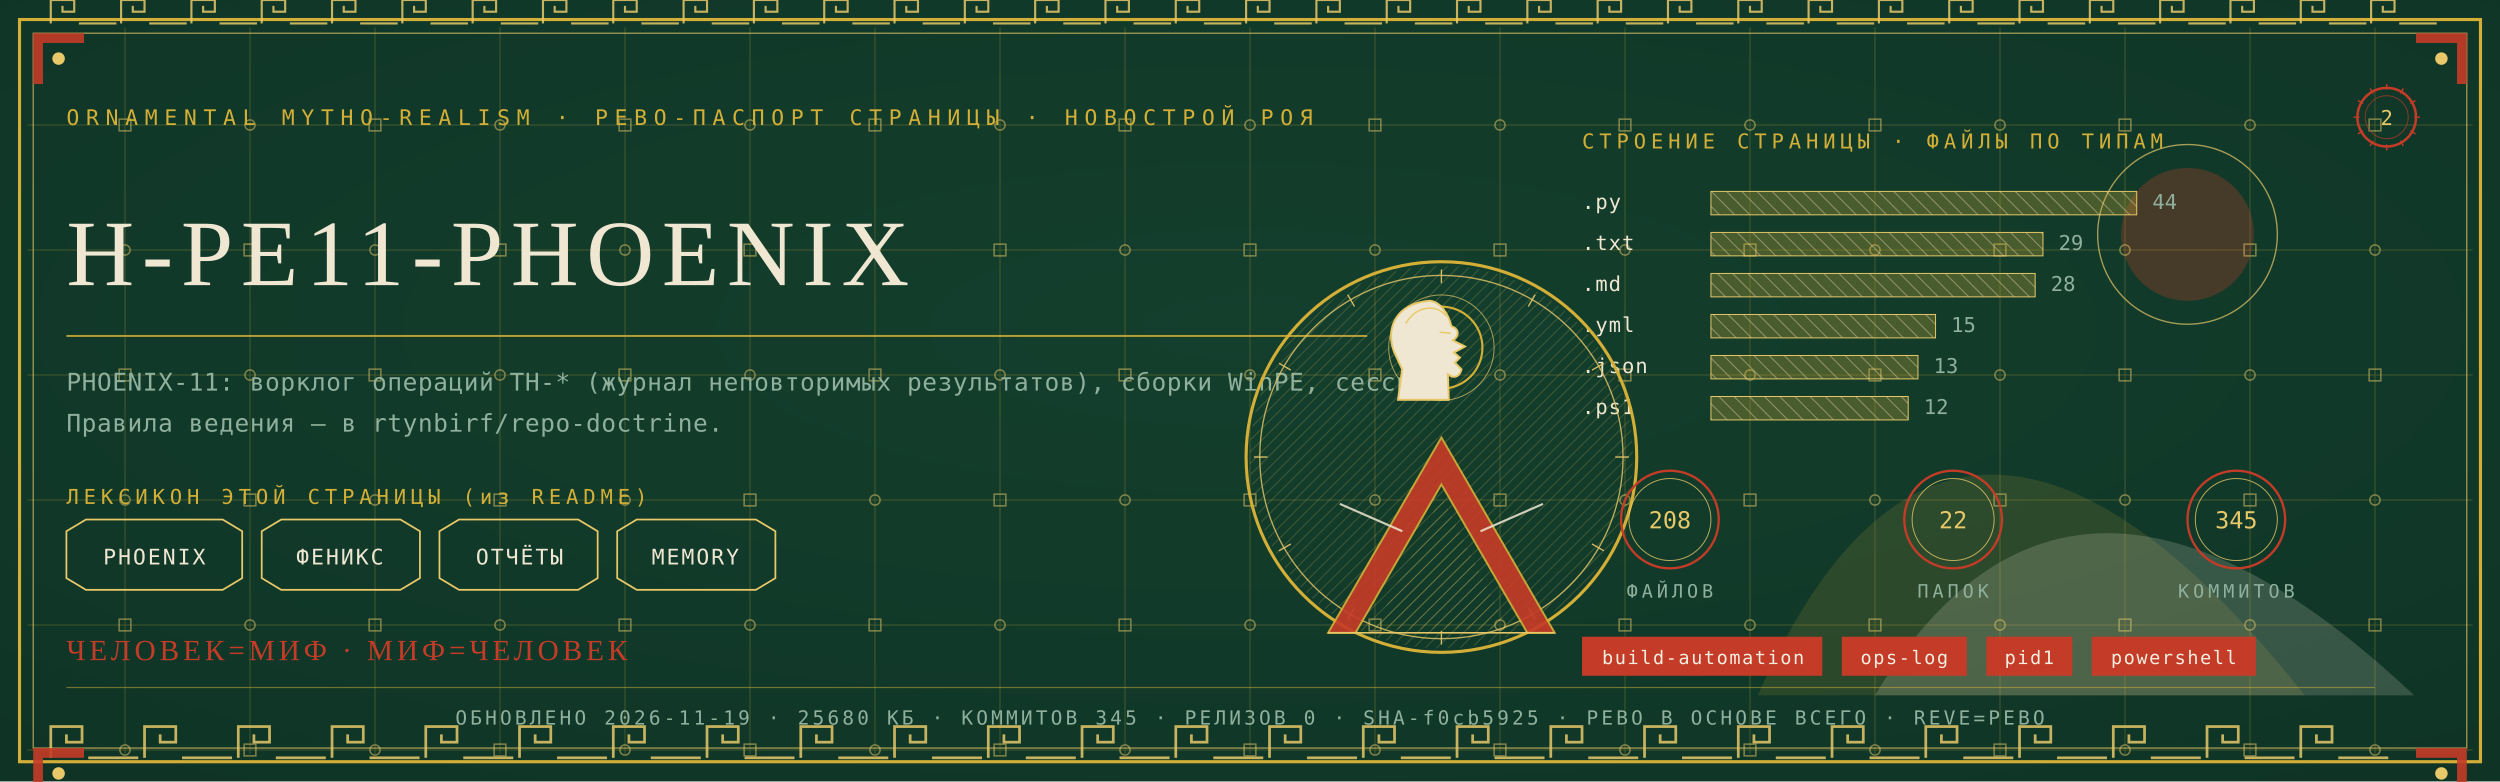
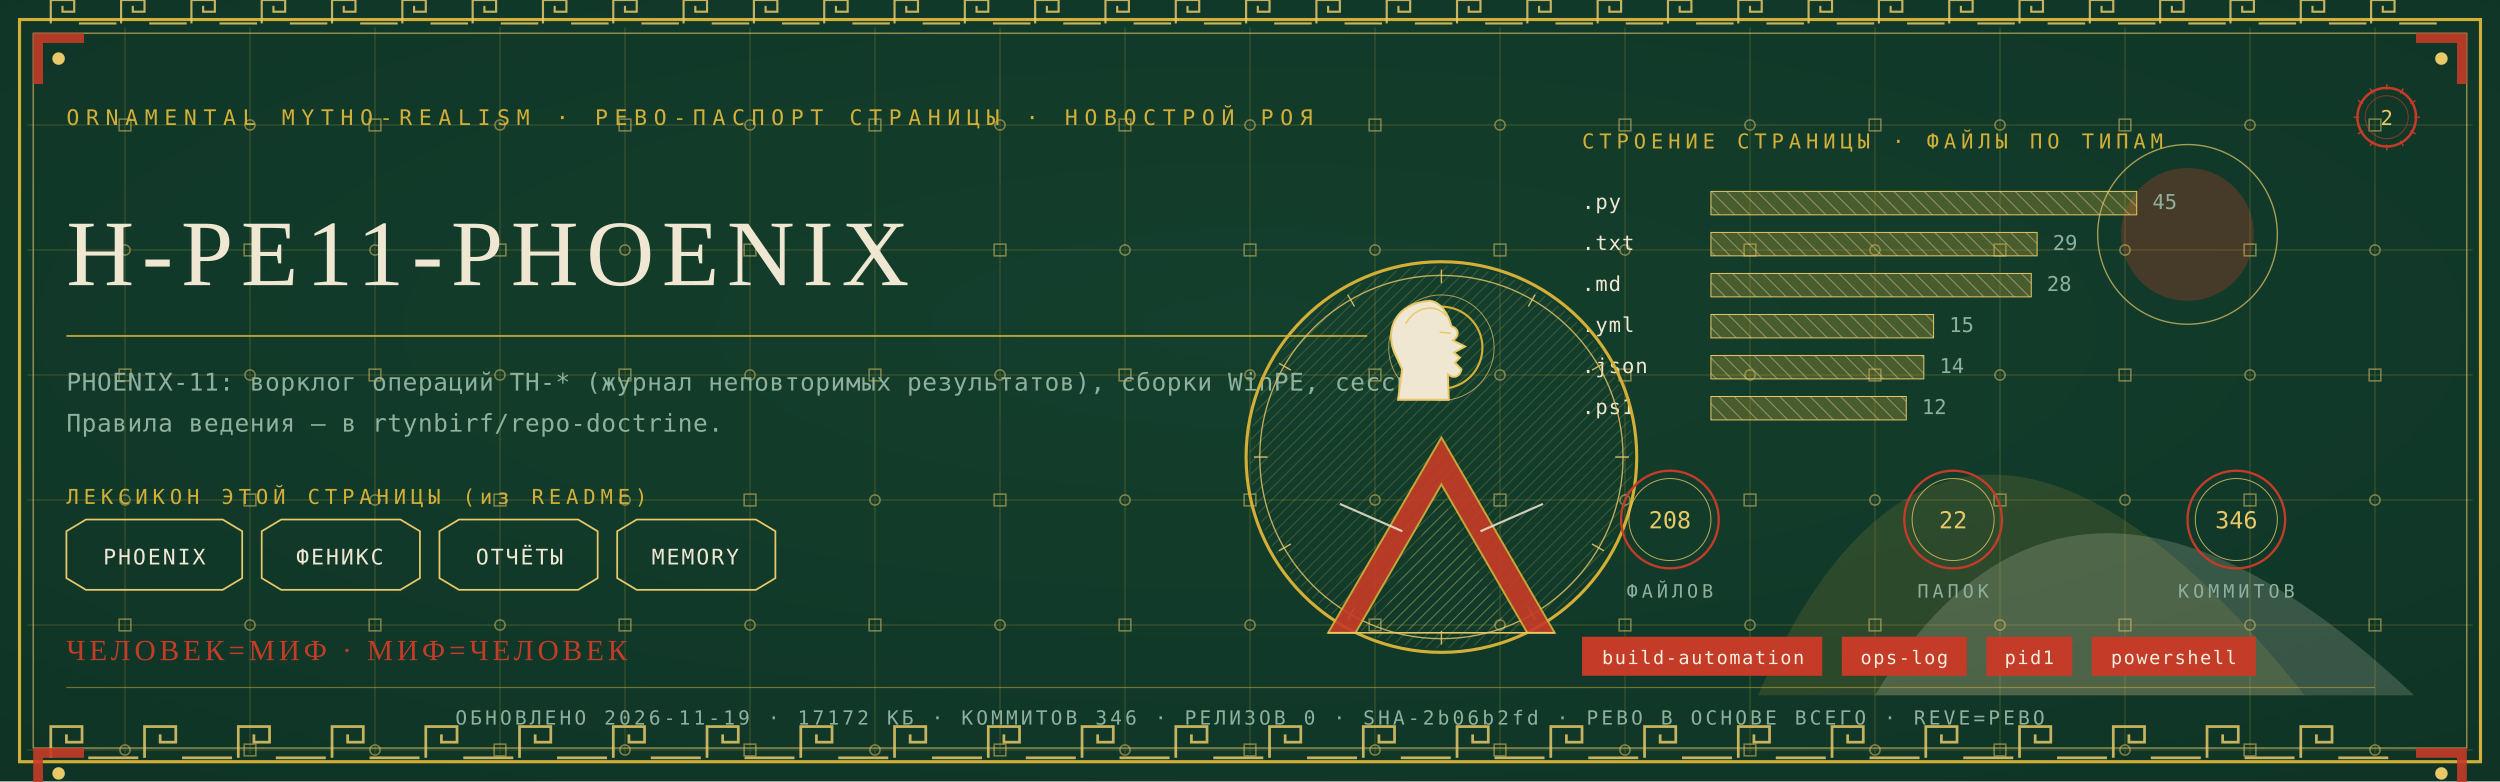
<svg xmlns="http://www.w3.org/2000/svg" viewBox="0 0 1280 400" width="1280" height="400">
  <defs>
    <radialGradient id="rp2" cx="0.5" cy="0.42" r="1.1">
      <stop offset="0" stop-color="#14402E" />
      <stop offset="1" stop-color="#0C2E21" />
    </radialGradient>
    <pattern id="hatchm" width="4.2" height="4.2" patternUnits="userSpaceOnUse" patternTransform="rotate(45)">
      <rect width="4.2" height="4.2" fill="none" />
      <line x1="0" y1="0" x2="0" y2="4.2" stroke="#E8C868" stroke-width="0.5" />
    </pattern>
    <pattern id="hatchv" width="5.5" height="5.5" patternUnits="userSpaceOnUse" patternTransform="rotate(-45)">
      <rect width="5.5" height="5.5" fill="none" />
      <line x1="0" y1="0" x2="0" y2="5.5" stroke="#EFE7D2" stroke-width="0.5" />
    </pattern>
  </defs>
  <rect width="1280" height="400" fill="#0C2E21" />
  <rect width="1280" height="400" fill="url(#rp2)" opacity="0.94" />
  <path d="M 900 356 Q 1000 130 1180 356 Z" fill="#D4AF37" opacity="0.14" />
  <path d="M 960 356 Q 1060 190 1236 356 Z" fill="#EFE7D2" opacity="0.18" />
  <circle cx="1120" cy="120" r="34" fill="#C43B27" opacity="0.30" />
  <circle cx="1120" cy="120" r="46" fill="none" stroke="#E8C868" stroke-width="0.7" opacity="0.7" />
  <g stroke="#D4AF37" stroke-width="0.45" opacity="0.30">
    <line x1="64" y1="14" x2="64" y2="386" />
    <line x1="128" y1="14" x2="128" y2="386" />
    <line x1="192" y1="14" x2="192" y2="386" />
    <line x1="256" y1="14" x2="256" y2="386" />
    <line x1="320" y1="14" x2="320" y2="386" />
    <line x1="384" y1="14" x2="384" y2="386" />
    <line x1="448" y1="14" x2="448" y2="386" />
    <line x1="512" y1="14" x2="512" y2="386" />
    <line x1="576" y1="14" x2="576" y2="386" />
    <line x1="640" y1="14" x2="640" y2="386" />
    <line x1="704" y1="14" x2="704" y2="386" />
    <line x1="768" y1="14" x2="768" y2="386" />
    <line x1="832" y1="14" x2="832" y2="386" />
    <line x1="896" y1="14" x2="896" y2="386" />
    <line x1="960" y1="14" x2="960" y2="386" />
    <line x1="1024" y1="14" x2="1024" y2="386" />
    <line x1="1088" y1="14" x2="1088" y2="386" />
    <line x1="1152" y1="14" x2="1152" y2="386" />
    <line x1="1216" y1="14" x2="1216" y2="386" />
    <line x1="14" y1="64" x2="1266" y2="64" />
    <line x1="14" y1="128" x2="1266" y2="128" />
    <line x1="14" y1="192" x2="1266" y2="192" />
    <line x1="14" y1="256" x2="1266" y2="256" />
    <line x1="14" y1="320" x2="1266" y2="320" />
    <line x1="14" y1="384" x2="1266" y2="384" />
  </g>
  <g fill="none" stroke="#E8C868" stroke-width="0.8" opacity="0.5">
    <rect x="61" y="61" width="6" height="6" />
    <circle cx="64" cy="128" r="2.6" />
    <rect x="61" y="189" width="6" height="6" />
    <circle cx="64" cy="256" r="2.6" />
    <rect x="61" y="317" width="6" height="6" />
    <circle cx="64" cy="384" r="2.6" />
    <circle cx="128" cy="64" r="2.6" />
    <rect x="125" y="125" width="6" height="6" />
    <circle cx="128" cy="192" r="2.6" />
    <rect x="125" y="253" width="6" height="6" />
    <circle cx="128" cy="320" r="2.6" />
    <rect x="125" y="381" width="6" height="6" />
    <rect x="189" y="61" width="6" height="6" />
    <circle cx="192" cy="128" r="2.6" />
    <rect x="189" y="189" width="6" height="6" />
    <circle cx="192" cy="256" r="2.6" />
    <rect x="189" y="317" width="6" height="6" />
    <circle cx="192" cy="384" r="2.6" />
    <circle cx="256" cy="64" r="2.6" />
    <rect x="253" y="125" width="6" height="6" />
    <circle cx="256" cy="192" r="2.6" />
    <rect x="253" y="253" width="6" height="6" />
    <circle cx="256" cy="320" r="2.6" />
    <rect x="253" y="381" width="6" height="6" />
    <rect x="317" y="61" width="6" height="6" />
    <circle cx="320" cy="128" r="2.6" />
    <rect x="317" y="189" width="6" height="6" />
    <circle cx="320" cy="256" r="2.6" />
    <rect x="317" y="317" width="6" height="6" />
    <circle cx="320" cy="384" r="2.6" />
    <circle cx="384" cy="64" r="2.6" />
    <rect x="381" y="125" width="6" height="6" />
    <circle cx="384" cy="192" r="2.6" />
    <rect x="381" y="253" width="6" height="6" />
    <circle cx="384" cy="320" r="2.6" />
    <rect x="381" y="381" width="6" height="6" />
    <rect x="445" y="61" width="6" height="6" />
    <circle cx="448" cy="128" r="2.6" />
    <rect x="445" y="189" width="6" height="6" />
    <circle cx="448" cy="256" r="2.6" />
    <rect x="445" y="317" width="6" height="6" />
    <circle cx="448" cy="384" r="2.6" />
    <circle cx="512" cy="64" r="2.6" />
    <rect x="509" y="125" width="6" height="6" />
    <circle cx="512" cy="192" r="2.6" />
    <rect x="509" y="253" width="6" height="6" />
    <circle cx="512" cy="320" r="2.6" />
    <rect x="509" y="381" width="6" height="6" />
    <rect x="573" y="61" width="6" height="6" />
    <circle cx="576" cy="128" r="2.6" />
    <rect x="573" y="189" width="6" height="6" />
    <circle cx="576" cy="256" r="2.6" />
    <rect x="573" y="317" width="6" height="6" />
    <circle cx="576" cy="384" r="2.6" />
    <circle cx="640" cy="64" r="2.6" />
    <rect x="637" y="125" width="6" height="6" />
    <circle cx="640" cy="192" r="2.6" />
    <rect x="637" y="253" width="6" height="6" />
    <circle cx="640" cy="320" r="2.6" />
    <rect x="637" y="381" width="6" height="6" />
    <rect x="701" y="61" width="6" height="6" />
    <circle cx="704" cy="128" r="2.6" />
    <rect x="701" y="189" width="6" height="6" />
    <circle cx="704" cy="256" r="2.6" />
    <rect x="701" y="317" width="6" height="6" />
    <circle cx="704" cy="384" r="2.6" />
    <circle cx="768" cy="64" r="2.6" />
    <rect x="765" y="125" width="6" height="6" />
    <circle cx="768" cy="192" r="2.6" />
    <rect x="765" y="253" width="6" height="6" />
    <circle cx="768" cy="320" r="2.6" />
    <rect x="765" y="381" width="6" height="6" />
    <rect x="829" y="61" width="6" height="6" />
    <circle cx="832" cy="128" r="2.6" />
    <rect x="829" y="189" width="6" height="6" />
    <circle cx="832" cy="256" r="2.6" />
    <rect x="829" y="317" width="6" height="6" />
    <circle cx="832" cy="384" r="2.6" />
    <circle cx="896" cy="64" r="2.6" />
    <rect x="893" y="125" width="6" height="6" />
    <circle cx="896" cy="192" r="2.6" />
    <rect x="893" y="253" width="6" height="6" />
    <circle cx="896" cy="320" r="2.6" />
    <rect x="893" y="381" width="6" height="6" />
    <rect x="957" y="61" width="6" height="6" />
    <circle cx="960" cy="128" r="2.6" />
    <rect x="957" y="189" width="6" height="6" />
    <circle cx="960" cy="256" r="2.6" />
    <rect x="957" y="317" width="6" height="6" />
    <circle cx="960" cy="384" r="2.6" />
    <circle cx="1024" cy="64" r="2.6" />
    <rect x="1021" y="125" width="6" height="6" />
    <circle cx="1024" cy="192" r="2.6" />
    <rect x="1021" y="253" width="6" height="6" />
    <circle cx="1024" cy="320" r="2.6" />
    <rect x="1021" y="381" width="6" height="6" />
    <rect x="1085" y="61" width="6" height="6" />
    <circle cx="1088" cy="128" r="2.6" />
    <rect x="1085" y="189" width="6" height="6" />
    <circle cx="1088" cy="256" r="2.6" />
    <rect x="1085" y="317" width="6" height="6" />
    <circle cx="1088" cy="384" r="2.6" />
    <circle cx="1152" cy="64" r="2.6" />
    <rect x="1149" y="125" width="6" height="6" />
    <circle cx="1152" cy="192" r="2.6" />
    <rect x="1149" y="253" width="6" height="6" />
    <circle cx="1152" cy="320" r="2.6" />
    <rect x="1149" y="381" width="6" height="6" />
    <rect x="1213" y="61" width="6" height="6" />
    <circle cx="1216" cy="128" r="2.6" />
    <rect x="1213" y="189" width="6" height="6" />
    <circle cx="1216" cy="256" r="2.6" />
    <rect x="1213" y="317" width="6" height="6" />
    <circle cx="1216" cy="384" r="2.6" />
  </g>
  <rect x="10" y="10" width="1260" height="380" fill="none" stroke="#D4AF37" stroke-width="1.6" />
  <rect x="17" y="17" width="1246" height="366" fill="none" stroke="#E8C868" stroke-width="0.6" opacity="0.75" />
  <g fill="none" stroke="#E8C868" stroke-width="1.4" opacity="0.85">
    <path d="M 26 388 L 26 372 L 42 372 L 42 380.0 L 34.0 380.0 L 34.0 376.0" />
    <line x1="45.2" y1="388" x2="70.8" y2="388" />
    <path d="M 74 388 L 74 372 L 90 372 L 90 380.0 L 82.0 380.0 L 82.0 376.0" />
    <line x1="93.2" y1="388" x2="118.8" y2="388" />
    <path d="M 122 388 L 122 372 L 138 372 L 138 380.0 L 130.0 380.0 L 130.0 376.0" />
    <line x1="141.2" y1="388" x2="166.8" y2="388" />
    <path d="M 170 388 L 170 372 L 186 372 L 186 380.0 L 178.0 380.0 L 178.0 376.0" />
    <line x1="189.2" y1="388" x2="214.8" y2="388" />
    <path d="M 218 388 L 218 372 L 234 372 L 234 380.0 L 226.0 380.0 L 226.0 376.0" />
    <line x1="237.2" y1="388" x2="262.8" y2="388" />
    <path d="M 266 388 L 266 372 L 282 372 L 282 380.0 L 274.0 380.0 L 274.0 376.0" />
    <line x1="285.2" y1="388" x2="310.8" y2="388" />
    <path d="M 314 388 L 314 372 L 330 372 L 330 380.0 L 322.0 380.0 L 322.0 376.0" />
    <line x1="333.2" y1="388" x2="358.8" y2="388" />
    <path d="M 362 388 L 362 372 L 378 372 L 378 380.0 L 370.0 380.0 L 370.0 376.0" />
    <line x1="381.2" y1="388" x2="406.8" y2="388" />
    <path d="M 410 388 L 410 372 L 426 372 L 426 380.0 L 418.0 380.0 L 418.0 376.0" />
    <line x1="429.2" y1="388" x2="454.8" y2="388" />
    <path d="M 458 388 L 458 372 L 474 372 L 474 380.0 L 466.0 380.0 L 466.0 376.0" />
    <line x1="477.2" y1="388" x2="502.8" y2="388" />
    <path d="M 506 388 L 506 372 L 522 372 L 522 380.0 L 514.0 380.0 L 514.0 376.0" />
    <line x1="525.2" y1="388" x2="550.8" y2="388" />
    <path d="M 554 388 L 554 372 L 570 372 L 570 380.0 L 562.0 380.0 L 562.0 376.0" />
    <line x1="573.2" y1="388" x2="598.8" y2="388" />
    <path d="M 602 388 L 602 372 L 618 372 L 618 380.0 L 610.0 380.0 L 610.0 376.0" />
    <line x1="621.2" y1="388" x2="646.8" y2="388" />
    <path d="M 650 388 L 650 372 L 666 372 L 666 380.0 L 658.0 380.0 L 658.0 376.0" />
    <line x1="669.2" y1="388" x2="694.8" y2="388" />
    <path d="M 698 388 L 698 372 L 714 372 L 714 380.0 L 706.0 380.0 L 706.0 376.0" />
    <line x1="717.2" y1="388" x2="742.8" y2="388" />
    <path d="M 746 388 L 746 372 L 762 372 L 762 380.0 L 754.0 380.0 L 754.0 376.0" />
    <line x1="765.2" y1="388" x2="790.8" y2="388" />
    <path d="M 794 388 L 794 372 L 810 372 L 810 380.0 L 802.0 380.0 L 802.0 376.0" />
    <line x1="813.2" y1="388" x2="838.8" y2="388" />
    <path d="M 842 388 L 842 372 L 858 372 L 858 380.0 L 850.0 380.0 L 850.0 376.0" />
    <line x1="861.2" y1="388" x2="886.8" y2="388" />
    <path d="M 890 388 L 890 372 L 906 372 L 906 380.0 L 898.0 380.0 L 898.0 376.0" />
    <line x1="909.2" y1="388" x2="934.8" y2="388" />
    <path d="M 938 388 L 938 372 L 954 372 L 954 380.0 L 946.0 380.0 L 946.0 376.0" />
    <line x1="957.2" y1="388" x2="982.8" y2="388" />
    <path d="M 986 388 L 986 372 L 1002 372 L 1002 380.0 L 994.0 380.0 L 994.0 376.0" />
    <line x1="1005.2" y1="388" x2="1030.8" y2="388" />
    <path d="M 1034 388 L 1034 372 L 1050 372 L 1050 380.0 L 1042.0 380.0 L 1042.0 376.0" />
    <line x1="1053.2" y1="388" x2="1078.8" y2="388" />
    <path d="M 1082 388 L 1082 372 L 1098 372 L 1098 380.0 L 1090.0 380.0 L 1090.0 376.0" />
    <line x1="1101.2" y1="388" x2="1126.8" y2="388" />
    <path d="M 1130 388 L 1130 372 L 1146 372 L 1146 380.0 L 1138.0 380.0 L 1138.0 376.0" />
    <line x1="1149.2" y1="388" x2="1174.8" y2="388" />
    <path d="M 1178 388 L 1178 372 L 1194 372 L 1194 380.0 L 1186.0 380.0 L 1186.0 376.0" />
    <line x1="1197.2" y1="388" x2="1222.8" y2="388" />
  </g>
  <g fill="none" stroke="#E8C868" stroke-width="1.1" opacity="0.85">
    <path d="M 26 12 L 26 0 L 38 0 L 38 6.0 L 32.0 6.0 L 32.0 3.0" />
    <line x1="40.4" y1="12" x2="59.6" y2="12" />
    <path d="M 62 12 L 62 0 L 74 0 L 74 6.0 L 68.0 6.0 L 68.0 3.0" />
    <line x1="76.4" y1="12" x2="95.6" y2="12" />
    <path d="M 98 12 L 98 0 L 110 0 L 110 6.0 L 104.0 6.0 L 104.0 3.0" />
    <line x1="112.4" y1="12" x2="131.6" y2="12" />
    <path d="M 134 12 L 134 0 L 146 0 L 146 6.0 L 140.0 6.0 L 140.0 3.0" />
    <line x1="148.4" y1="12" x2="167.6" y2="12" />
    <path d="M 170 12 L 170 0 L 182 0 L 182 6.0 L 176.0 6.0 L 176.0 3.0" />
    <line x1="184.4" y1="12" x2="203.6" y2="12" />
    <path d="M 206 12 L 206 0 L 218 0 L 218 6.0 L 212.0 6.0 L 212.0 3.0" />
    <line x1="220.4" y1="12" x2="239.6" y2="12" />
    <path d="M 242 12 L 242 0 L 254 0 L 254 6.0 L 248.0 6.0 L 248.0 3.0" />
    <line x1="256.4" y1="12" x2="275.6" y2="12" />
    <path d="M 278 12 L 278 0 L 290 0 L 290 6.0 L 284.0 6.0 L 284.0 3.0" />
    <line x1="292.4" y1="12" x2="311.6" y2="12" />
    <path d="M 314 12 L 314 0 L 326 0 L 326 6.0 L 320.0 6.0 L 320.0 3.0" />
    <line x1="328.4" y1="12" x2="347.6" y2="12" />
    <path d="M 350 12 L 350 0 L 362 0 L 362 6.0 L 356.0 6.0 L 356.0 3.0" />
    <line x1="364.4" y1="12" x2="383.6" y2="12" />
    <path d="M 386 12 L 386 0 L 398 0 L 398 6.0 L 392.0 6.0 L 392.0 3.0" />
    <line x1="400.4" y1="12" x2="419.6" y2="12" />
    <path d="M 422 12 L 422 0 L 434 0 L 434 6.0 L 428.0 6.0 L 428.0 3.0" />
    <line x1="436.4" y1="12" x2="455.6" y2="12" />
    <path d="M 458 12 L 458 0 L 470 0 L 470 6.0 L 464.0 6.0 L 464.0 3.0" />
    <line x1="472.4" y1="12" x2="491.6" y2="12" />
    <path d="M 494 12 L 494 0 L 506 0 L 506 6.0 L 500.0 6.0 L 500.0 3.0" />
    <line x1="508.4" y1="12" x2="527.6" y2="12" />
    <path d="M 530 12 L 530 0 L 542 0 L 542 6.0 L 536.0 6.0 L 536.0 3.0" />
    <line x1="544.4" y1="12" x2="563.6" y2="12" />
    <path d="M 566 12 L 566 0 L 578 0 L 578 6.0 L 572.0 6.0 L 572.0 3.0" />
    <line x1="580.4" y1="12" x2="599.6" y2="12" />
    <path d="M 602 12 L 602 0 L 614 0 L 614 6.0 L 608.0 6.0 L 608.0 3.0" />
    <line x1="616.4" y1="12" x2="635.6" y2="12" />
    <path d="M 638 12 L 638 0 L 650 0 L 650 6.0 L 644.0 6.0 L 644.0 3.0" />
    <line x1="652.4" y1="12" x2="671.6" y2="12" />
    <path d="M 674 12 L 674 0 L 686 0 L 686 6.0 L 680.0 6.0 L 680.0 3.0" />
    <line x1="688.4" y1="12" x2="707.6" y2="12" />
    <path d="M 710 12 L 710 0 L 722 0 L 722 6.0 L 716.0 6.0 L 716.0 3.0" />
    <line x1="724.4" y1="12" x2="743.6" y2="12" />
    <path d="M 746 12 L 746 0 L 758 0 L 758 6.0 L 752.0 6.0 L 752.0 3.0" />
    <line x1="760.4" y1="12" x2="779.6" y2="12" />
    <path d="M 782 12 L 782 0 L 794 0 L 794 6.0 L 788.0 6.0 L 788.0 3.0" />
    <line x1="796.4" y1="12" x2="815.6" y2="12" />
    <path d="M 818 12 L 818 0 L 830 0 L 830 6.0 L 824.0 6.0 L 824.0 3.0" />
    <line x1="832.4" y1="12" x2="851.6" y2="12" />
    <path d="M 854 12 L 854 0 L 866 0 L 866 6.0 L 860.0 6.0 L 860.0 3.0" />
    <line x1="868.4" y1="12" x2="887.6" y2="12" />
    <path d="M 890 12 L 890 0 L 902 0 L 902 6.0 L 896.0 6.0 L 896.0 3.0" />
    <line x1="904.4" y1="12" x2="923.6" y2="12" />
    <path d="M 926 12 L 926 0 L 938 0 L 938 6.0 L 932.0 6.0 L 932.0 3.0" />
    <line x1="940.4" y1="12" x2="959.6" y2="12" />
    <path d="M 962 12 L 962 0 L 974 0 L 974 6.0 L 968.0 6.0 L 968.0 3.0" />
    <line x1="976.4" y1="12" x2="995.6" y2="12" />
    <path d="M 998 12 L 998 0 L 1010 0 L 1010 6.0 L 1004.0 6.0 L 1004.0 3.0" />
    <line x1="1012.4" y1="12" x2="1031.6" y2="12" />
    <path d="M 1034 12 L 1034 0 L 1046 0 L 1046 6.0 L 1040.0 6.0 L 1040.0 3.0" />
    <line x1="1048.4" y1="12" x2="1067.6" y2="12" />
    <path d="M 1070 12 L 1070 0 L 1082 0 L 1082 6.0 L 1076.0 6.0 L 1076.0 3.0" />
    <line x1="1084.4" y1="12" x2="1103.6" y2="12" />
    <path d="M 1106 12 L 1106 0 L 1118 0 L 1118 6.0 L 1112.0 6.0 L 1112.0 3.0" />
    <line x1="1120.4" y1="12" x2="1139.6" y2="12" />
    <path d="M 1142 12 L 1142 0 L 1154 0 L 1154 6.0 L 1148.0 6.0 L 1148.0 3.0" />
    <line x1="1156.4" y1="12" x2="1175.6" y2="12" />
    <path d="M 1178 12 L 1178 0 L 1190 0 L 1190 6.0 L 1184.0 6.0 L 1184.0 3.0" />
    <line x1="1192.4" y1="12" x2="1211.6" y2="12" />
    <path d="M 1214 12 L 1214 0 L 1226 0 L 1226 6.0 L 1220.0 6.0 L 1220.0 3.0" />
    <line x1="1228.4" y1="12" x2="1247.6" y2="12" />
  </g>
  <g transform="translate(17,17) scale(1,1)">
    <path d="M 0 0 L 26 0 L 26 5 L 5 5 L 5 26 L 0 26 Z" fill="#C43B27" opacity="0.9" />
    <circle cx="13" cy="13" r="3.2" fill="#E8C868" />
  </g>
  <g transform="translate(1263,17) scale(-1,1)">
    <path d="M 0 0 L 26 0 L 26 5 L 5 5 L 5 26 L 0 26 Z" fill="#C43B27" opacity="0.9" />
    <circle cx="13" cy="13" r="3.2" fill="#E8C868" />
  </g>
  <g transform="translate(17,383) scale(1,1)">
    <path d="M 0 0 L 26 0 L 26 5 L 5 5 L 5 26 L 0 26 Z" fill="#C43B27" opacity="0.9" />
    <circle cx="13" cy="13" r="3.2" fill="#E8C868" />
  </g>
  <g transform="translate(1263,383) scale(-1,1)">
    <path d="M 0 0 L 26 0 L 26 5 L 5 5 L 5 26 L 0 26 Z" fill="#C43B27" opacity="0.9" />
    <circle cx="13" cy="13" r="3.2" fill="#E8C868" />
  </g>
  <text x="34" y="64" font-family="'Cascadia Mono', ui-monospace, Consolas, monospace" font-size="11" fill="#D4AF37" letter-spacing="3.4">ORNAMENTAL MYTHO-REALISM · РЕВО-ПАСПОРТ СТРАНИЦЫ · НОВОСТРОЙ РОЯ</text>
  <g transform="translate(1222,60)">
    <circle r="15" fill="none" stroke="#C43B27" stroke-width="1.3" />
    <circle r="11" fill="none" stroke="#C43B27" stroke-width="0.55" opacity="0.6" />
    <text y="4" text-anchor="middle" font-family="'Cascadia Mono', ui-monospace, Consolas, monospace" font-size="10.5" fill="#E8C868">2</text>
    <g stroke="#C43B27" stroke-width="0.7">
      <line x1="0" y1="-17" x2="0" y2="-14" transform="rotate(0)" />
      <line x1="0" y1="-17" x2="0" y2="-14" transform="rotate(30)" />
      <line x1="0" y1="-17" x2="0" y2="-14" transform="rotate(60)" />
      <line x1="0" y1="-17" x2="0" y2="-14" transform="rotate(90)" />
      <line x1="0" y1="-17" x2="0" y2="-14" transform="rotate(120)" />
      <line x1="0" y1="-17" x2="0" y2="-14" transform="rotate(150)" />
      <line x1="0" y1="-17" x2="0" y2="-14" transform="rotate(180)" />
      <line x1="0" y1="-17" x2="0" y2="-14" transform="rotate(210)" />
      <line x1="0" y1="-17" x2="0" y2="-14" transform="rotate(240)" />
      <line x1="0" y1="-17" x2="0" y2="-14" transform="rotate(270)" />
      <line x1="0" y1="-17" x2="0" y2="-14" transform="rotate(300)" />
      <line x1="0" y1="-17" x2="0" y2="-14" transform="rotate(330)" />
    </g>
  </g>
  <text x="34" y="146" font-family="Georgia, 'Times New Roman', serif" font-size="48.0" fill="#EFE7D2" letter-spacing="4">H-PE11-PHOENIX</text>
  <line x1="34" y1="172" x2="700" y2="172" stroke="#D4AF37" stroke-width="1" opacity="0.85" />
  <text x="34" y="200" font-family="'Cascadia Mono', ui-monospace, Consolas, monospace" font-size="12.5" fill="#8FB09C" letter-spacing="0.3">PHOENIX-11: ворклог операций TH-* (журнал неповторимых результатов), сборки WinPE, сессии.</text>
  <text x="34" y="221" font-family="'Cascadia Mono', ui-monospace, Consolas, monospace" font-size="12.5" fill="#8FB09C" letter-spacing="0.3">Правила ведения — в rtynbirf/repo-doctrine.</text>
  <text x="34" y="258" font-family="'Cascadia Mono', ui-monospace, Consolas, monospace" font-size="10.5" fill="#D4AF37" letter-spacing="2.5">ЛЕКСИКОН ЭТОЙ СТРАНИЦЫ (из README)</text>
  <path d="M 34 272 L 44 266 L 114 266 L 124 272 L 124 296 L 114 302 L 44 302 L 34 296 Z" fill="none" stroke="#E8C868" stroke-width="0.9" />
  <text x="79" y="289" text-anchor="middle" font-family="'Cascadia Mono', ui-monospace, Consolas, monospace" font-size="11" fill="#EFE7D2" letter-spacing="1">PHOENIX</text>
  <path d="M 134 272 L 144 266 L 205 266 L 215 272 L 215 296 L 205 302 L 144 302 L 134 296 Z" fill="none" stroke="#E8C868" stroke-width="0.9" />
  <text x="174" y="289" text-anchor="middle" font-family="'Cascadia Mono', ui-monospace, Consolas, monospace" font-size="11" fill="#EFE7D2" letter-spacing="1">ФЕНИКС</text>
  <path d="M 225 272 L 235 266 L 296 266 L 306 272 L 306 296 L 296 302 L 235 302 L 225 296 Z" fill="none" stroke="#E8C868" stroke-width="0.9" />
  <text x="266" y="289" text-anchor="middle" font-family="'Cascadia Mono', ui-monospace, Consolas, monospace" font-size="11" fill="#EFE7D2" letter-spacing="1">ОТЧЁТЫ</text>
  <path d="M 316 272 L 326 266 L 387 266 L 397 272 L 397 296 L 387 302 L 326 302 L 316 296 Z" fill="none" stroke="#E8C868" stroke-width="0.9" />
  <text x="356" y="289" text-anchor="middle" font-family="'Cascadia Mono', ui-monospace, Consolas, monospace" font-size="11" fill="#EFE7D2" letter-spacing="1">MEMORY</text>
  <text x="810" y="76" font-family="'Cascadia Mono', ui-monospace, Consolas, monospace" font-size="10.5" fill="#D4AF37" letter-spacing="2.5">СТРОЕНИЕ СТРАНИЦЫ · ФАЙЛЫ ПО ТИПАМ</text>
  <text x="810" y="107" font-family="'Cascadia Mono', ui-monospace, Consolas, monospace" font-size="10.5" fill="#EFE7D2" letter-spacing="0.5">.py</text>
  <rect x="876" y="98" width="218" height="12" fill="url(#hatchv)" opacity="0.9" />
  <rect x="876" y="98" width="218" height="12" fill="#D4AF37" opacity="0.28" />
  <rect x="876" y="98" width="218" height="12" fill="none" stroke="#E8C868" stroke-width="0.5" />
-   <text x="1102" y="107" font-family="'Cascadia Mono', ui-monospace, Consolas, monospace" font-size="10.5" fill="#8FB09C">44</text>
+   <text x="1102" y="107" font-family="'Cascadia Mono', ui-monospace, Consolas, monospace" font-size="10.5" fill="#8FB09C">45</text>
  <text x="810" y="128" font-family="'Cascadia Mono', ui-monospace, Consolas, monospace" font-size="10.5" fill="#EFE7D2" letter-spacing="0.5">.txt</text>
-   <rect x="876" y="119" width="170" height="12" fill="url(#hatchv)" opacity="0.9" />
-   <rect x="876" y="119" width="170" height="12" fill="#D4AF37" opacity="0.28" />
-   <rect x="876" y="119" width="170" height="12" fill="none" stroke="#E8C868" stroke-width="0.5" />
-   <text x="1054" y="128" font-family="'Cascadia Mono', ui-monospace, Consolas, monospace" font-size="10.5" fill="#8FB09C">29</text>
+   <rect x="876" y="119" width="167" height="12" fill="url(#hatchv)" opacity="0.9" />
+   <rect x="876" y="119" width="167" height="12" fill="#D4AF37" opacity="0.28" />
+   <rect x="876" y="119" width="167" height="12" fill="none" stroke="#E8C868" stroke-width="0.5" />
+   <text x="1051" y="128" font-family="'Cascadia Mono', ui-monospace, Consolas, monospace" font-size="10.5" fill="#8FB09C">29</text>
  <text x="810" y="149" font-family="'Cascadia Mono', ui-monospace, Consolas, monospace" font-size="10.5" fill="#EFE7D2" letter-spacing="0.5">.md</text>
-   <rect x="876" y="140" width="166" height="12" fill="url(#hatchv)" opacity="0.9" />
-   <rect x="876" y="140" width="166" height="12" fill="#D4AF37" opacity="0.28" />
-   <rect x="876" y="140" width="166" height="12" fill="none" stroke="#E8C868" stroke-width="0.5" />
-   <text x="1050" y="149" font-family="'Cascadia Mono', ui-monospace, Consolas, monospace" font-size="10.5" fill="#8FB09C">28</text>
+   <rect x="876" y="140" width="164" height="12" fill="url(#hatchv)" opacity="0.9" />
+   <rect x="876" y="140" width="164" height="12" fill="#D4AF37" opacity="0.28" />
+   <rect x="876" y="140" width="164" height="12" fill="none" stroke="#E8C868" stroke-width="0.5" />
+   <text x="1048" y="149" font-family="'Cascadia Mono', ui-monospace, Consolas, monospace" font-size="10.5" fill="#8FB09C">28</text>
  <text x="810" y="170" font-family="'Cascadia Mono', ui-monospace, Consolas, monospace" font-size="10.5" fill="#EFE7D2" letter-spacing="0.5">.yml</text>
-   <rect x="876" y="161" width="115" height="12" fill="url(#hatchv)" opacity="0.9" />
-   <rect x="876" y="161" width="115" height="12" fill="#D4AF37" opacity="0.28" />
-   <rect x="876" y="161" width="115" height="12" fill="none" stroke="#E8C868" stroke-width="0.5" />
-   <text x="999" y="170" font-family="'Cascadia Mono', ui-monospace, Consolas, monospace" font-size="10.5" fill="#8FB09C">15</text>
+   <rect x="876" y="161" width="114" height="12" fill="url(#hatchv)" opacity="0.9" />
+   <rect x="876" y="161" width="114" height="12" fill="#D4AF37" opacity="0.28" />
+   <rect x="876" y="161" width="114" height="12" fill="none" stroke="#E8C868" stroke-width="0.5" />
+   <text x="998" y="170" font-family="'Cascadia Mono', ui-monospace, Consolas, monospace" font-size="10.5" fill="#8FB09C">15</text>
  <text x="810" y="191" font-family="'Cascadia Mono', ui-monospace, Consolas, monospace" font-size="10.5" fill="#EFE7D2" letter-spacing="0.5">.json</text>
-   <rect x="876" y="182" width="106" height="12" fill="url(#hatchv)" opacity="0.9" />
-   <rect x="876" y="182" width="106" height="12" fill="#D4AF37" opacity="0.28" />
-   <rect x="876" y="182" width="106" height="12" fill="none" stroke="#E8C868" stroke-width="0.5" />
-   <text x="990" y="191" font-family="'Cascadia Mono', ui-monospace, Consolas, monospace" font-size="10.5" fill="#8FB09C">13</text>
+   <rect x="876" y="182" width="109" height="12" fill="url(#hatchv)" opacity="0.9" />
+   <rect x="876" y="182" width="109" height="12" fill="#D4AF37" opacity="0.28" />
+   <rect x="876" y="182" width="109" height="12" fill="none" stroke="#E8C868" stroke-width="0.5" />
+   <text x="993" y="191" font-family="'Cascadia Mono', ui-monospace, Consolas, monospace" font-size="10.5" fill="#8FB09C">14</text>
  <text x="810" y="212" font-family="'Cascadia Mono', ui-monospace, Consolas, monospace" font-size="10.5" fill="#EFE7D2" letter-spacing="0.5">.ps1</text>
-   <rect x="876" y="203" width="101" height="12" fill="url(#hatchv)" opacity="0.9" />
-   <rect x="876" y="203" width="101" height="12" fill="#D4AF37" opacity="0.28" />
-   <rect x="876" y="203" width="101" height="12" fill="none" stroke="#E8C868" stroke-width="0.5" />
-   <text x="985" y="212" font-family="'Cascadia Mono', ui-monospace, Consolas, monospace" font-size="10.5" fill="#8FB09C">12</text>
+   <rect x="876" y="203" width="100" height="12" fill="url(#hatchv)" opacity="0.9" />
+   <rect x="876" y="203" width="100" height="12" fill="#D4AF37" opacity="0.28" />
+   <rect x="876" y="203" width="100" height="12" fill="none" stroke="#E8C868" stroke-width="0.5" />
+   <text x="984" y="212" font-family="'Cascadia Mono', ui-monospace, Consolas, monospace" font-size="10.5" fill="#8FB09C">12</text>
  <g transform="translate(738,234)">
    <circle r="100" fill="none" stroke="#D4AF37" stroke-width="1.6" />
    <circle r="93" fill="none" stroke="#E8C868" stroke-width="0.7" opacity="0.8" />
    <circle r="98" fill="url(#hatchm)" opacity="0.4" />
    <g stroke="#E8C868" stroke-width="0.7" opacity="0.9">
      <line x1="0" y1="-96" x2="0" y2="-89" transform="rotate(0)" />
      <line x1="0" y1="-96" x2="0" y2="-89" transform="rotate(30)" />
      <line x1="0" y1="-96" x2="0" y2="-89" transform="rotate(60)" />
      <line x1="0" y1="-96" x2="0" y2="-89" transform="rotate(90)" />
      <line x1="0" y1="-96" x2="0" y2="-89" transform="rotate(120)" />
      <line x1="0" y1="-96" x2="0" y2="-89" transform="rotate(150)" />
      <line x1="0" y1="-96" x2="0" y2="-89" transform="rotate(180)" />
      <line x1="0" y1="-96" x2="0" y2="-89" transform="rotate(210)" />
      <line x1="0" y1="-96" x2="0" y2="-89" transform="rotate(240)" />
      <line x1="0" y1="-96" x2="0" y2="-89" transform="rotate(270)" />
      <line x1="0" y1="-96" x2="0" y2="-89" transform="rotate(300)" />
      <line x1="0" y1="-96" x2="0" y2="-89" transform="rotate(330)" />
    </g>
    <circle cy="-56" r="21" fill="none" stroke="#D4AF37" stroke-width="1.1" />
    <circle cy="-56" r="27" fill="none" stroke="#E8C868" stroke-width="0.5" opacity="0.7" />
    <path d="M -6.0 -80.0 C -23.5 -78.7 -28.7 -65.7 -24.3 -54.0 L -20.1 -44.9 L -22.2 -29.3 L 3.8 -29.3 L 3.3 -42.3 C 6.9 -39.7 9.5 -41.5 10.3 -44.9 L 6.9 -48.3 L 9.5 -50.9 L 6.4 -53.5 L 12.1 -56.6 L 5.9 -59.7 C 9.5 -62.3 9.0 -65.7 5.1 -67.0 C 3.8 -72.7 -0.1 -79.5 -6.0 -80.0 Z" fill="#EFE7D2" stroke="#E8C868" stroke-width="1.0" />
    <g fill="none" stroke="#E8C868" stroke-width="0.8" opacity="0.95">
      <path d="M -18.3 -68.3 C -13.1 -77.4 -2.7 -78.7 2.5 -72.2" />
      <path d="M -0.9 -63.9 L 4.8 -63.4" />
    </g>
    <path d="M -58.0 90.0 L 0 -10.0 L 58.0 90.0 L 44.0 90.0 L 0 14.0 L -44.0 90.0 Z" fill="#C43B27" opacity="0.92" stroke="#D4AF37" stroke-width="1.0" />
    <path d="M -34.0 88.0 L 0 20.0 L 34.0 88.0" fill="url(#hatchm)" opacity="0.5" stroke="none" />
    <path d="M -58.0 90.0 L 58.0 90.0" fill="none" stroke="#E8C868" stroke-width="0.8" />
    <path d="M -52.0 24.0 L -20.0 38.0" fill="none" stroke="#EFE7D2" stroke-width="1.1" opacity="0.85" />
    <path d="M 52.0 24.0 L 20.0 38.0" fill="none" stroke="#EFE7D2" stroke-width="1.1" opacity="0.85" />
  </g>
  <g transform="translate(855,266)">
    <circle r="25" fill="none" stroke="#C43B27" stroke-width="1.2" />
    <circle r="21" fill="none" stroke="#E8C868" stroke-width="0.5" opacity="0.8" />
    <text y="4.5" text-anchor="middle" font-family="'Cascadia Mono', ui-monospace, Consolas, monospace" font-size="12" fill="#E8C868">208</text>
    <text y="40" text-anchor="middle" font-family="'Cascadia Mono', ui-monospace, Consolas, monospace" font-size="9.5" fill="#8FB09C" letter-spacing="2">ФАЙЛОВ</text>
  </g>
  <g transform="translate(1000,266)">
    <circle r="25" fill="none" stroke="#C43B27" stroke-width="1.2" />
    <circle r="21" fill="none" stroke="#E8C868" stroke-width="0.5" opacity="0.8" />
    <text y="4.5" text-anchor="middle" font-family="'Cascadia Mono', ui-monospace, Consolas, monospace" font-size="12" fill="#E8C868">22</text>
    <text y="40" text-anchor="middle" font-family="'Cascadia Mono', ui-monospace, Consolas, monospace" font-size="9.5" fill="#8FB09C" letter-spacing="2">ПАПОК</text>
  </g>
  <g transform="translate(1145,266)">
    <circle r="25" fill="none" stroke="#C43B27" stroke-width="1.2" />
    <circle r="21" fill="none" stroke="#E8C868" stroke-width="0.5" opacity="0.8" />
-     <text y="4.5" text-anchor="middle" font-family="'Cascadia Mono', ui-monospace, Consolas, monospace" font-size="12" fill="#E8C868">345</text>
+     <text y="4.5" text-anchor="middle" font-family="'Cascadia Mono', ui-monospace, Consolas, monospace" font-size="12" fill="#E8C868">346</text>
    <text y="40" text-anchor="middle" font-family="'Cascadia Mono', ui-monospace, Consolas, monospace" font-size="9.5" fill="#8FB09C" letter-spacing="2">КОММИТОВ</text>
  </g>
  <rect x="810" y="326" rx="0" width="123" height="20" fill="#C43B27" />
  <text x="872" y="340" text-anchor="middle" font-family="'Cascadia Mono', ui-monospace, Consolas, monospace" font-size="9.5" fill="#F5EFE2" letter-spacing="0.8">build-automation</text>
  <rect x="943" y="326" rx="0" width="64" height="20" fill="#C43B27" />
  <text x="975" y="340" text-anchor="middle" font-family="'Cascadia Mono', ui-monospace, Consolas, monospace" font-size="9.5" fill="#F5EFE2" letter-spacing="0.8">ops-log</text>
  <rect x="1017" y="326" rx="0" width="44" height="20" fill="#C43B27" />
  <text x="1039" y="340" text-anchor="middle" font-family="'Cascadia Mono', ui-monospace, Consolas, monospace" font-size="9.5" fill="#F5EFE2" letter-spacing="0.8">pid1</text>
  <rect x="1071" y="326" rx="0" width="84" height="20" fill="#C43B27" />
  <text x="1113" y="340" text-anchor="middle" font-family="'Cascadia Mono', ui-monospace, Consolas, monospace" font-size="9.5" fill="#F5EFE2" letter-spacing="0.8">powershell</text>
  <text x="34" y="338" font-family="Georgia, 'Times New Roman', serif" font-size="15" fill="#C43B27" letter-spacing="2">ЧЕЛОВЕК=МИФ · МИФ=ЧЕЛОВЕК</text>
  <line x1="34" y1="352" x2="1216" y2="352" stroke="#D4AF37" stroke-width="0.6" opacity="0.5" />
-   <text x="640" y="371" text-anchor="middle" font-family="'Cascadia Mono', ui-monospace, Consolas, monospace" font-size="10" fill="#8FB09C" letter-spacing="1.6">ОБНОВЛЕНО 2026-11-19 · 25680 КБ · КОММИТОВ 345 · РЕЛИЗОВ 0 · SHA-f0cb5925 · РЕВО В ОСНОВЕ ВСЕГО · REVE=РЕВО</text>
+   <text x="640" y="371" text-anchor="middle" font-family="'Cascadia Mono', ui-monospace, Consolas, monospace" font-size="10" fill="#8FB09C" letter-spacing="1.6">ОБНОВЛЕНО 2026-11-19 · 17172 КБ · КОММИТОВ 346 · РЕЛИЗОВ 0 · SHA-2b06b2fd · РЕВО В ОСНОВЕ ВСЕГО · REVE=РЕВО</text>
</svg>
